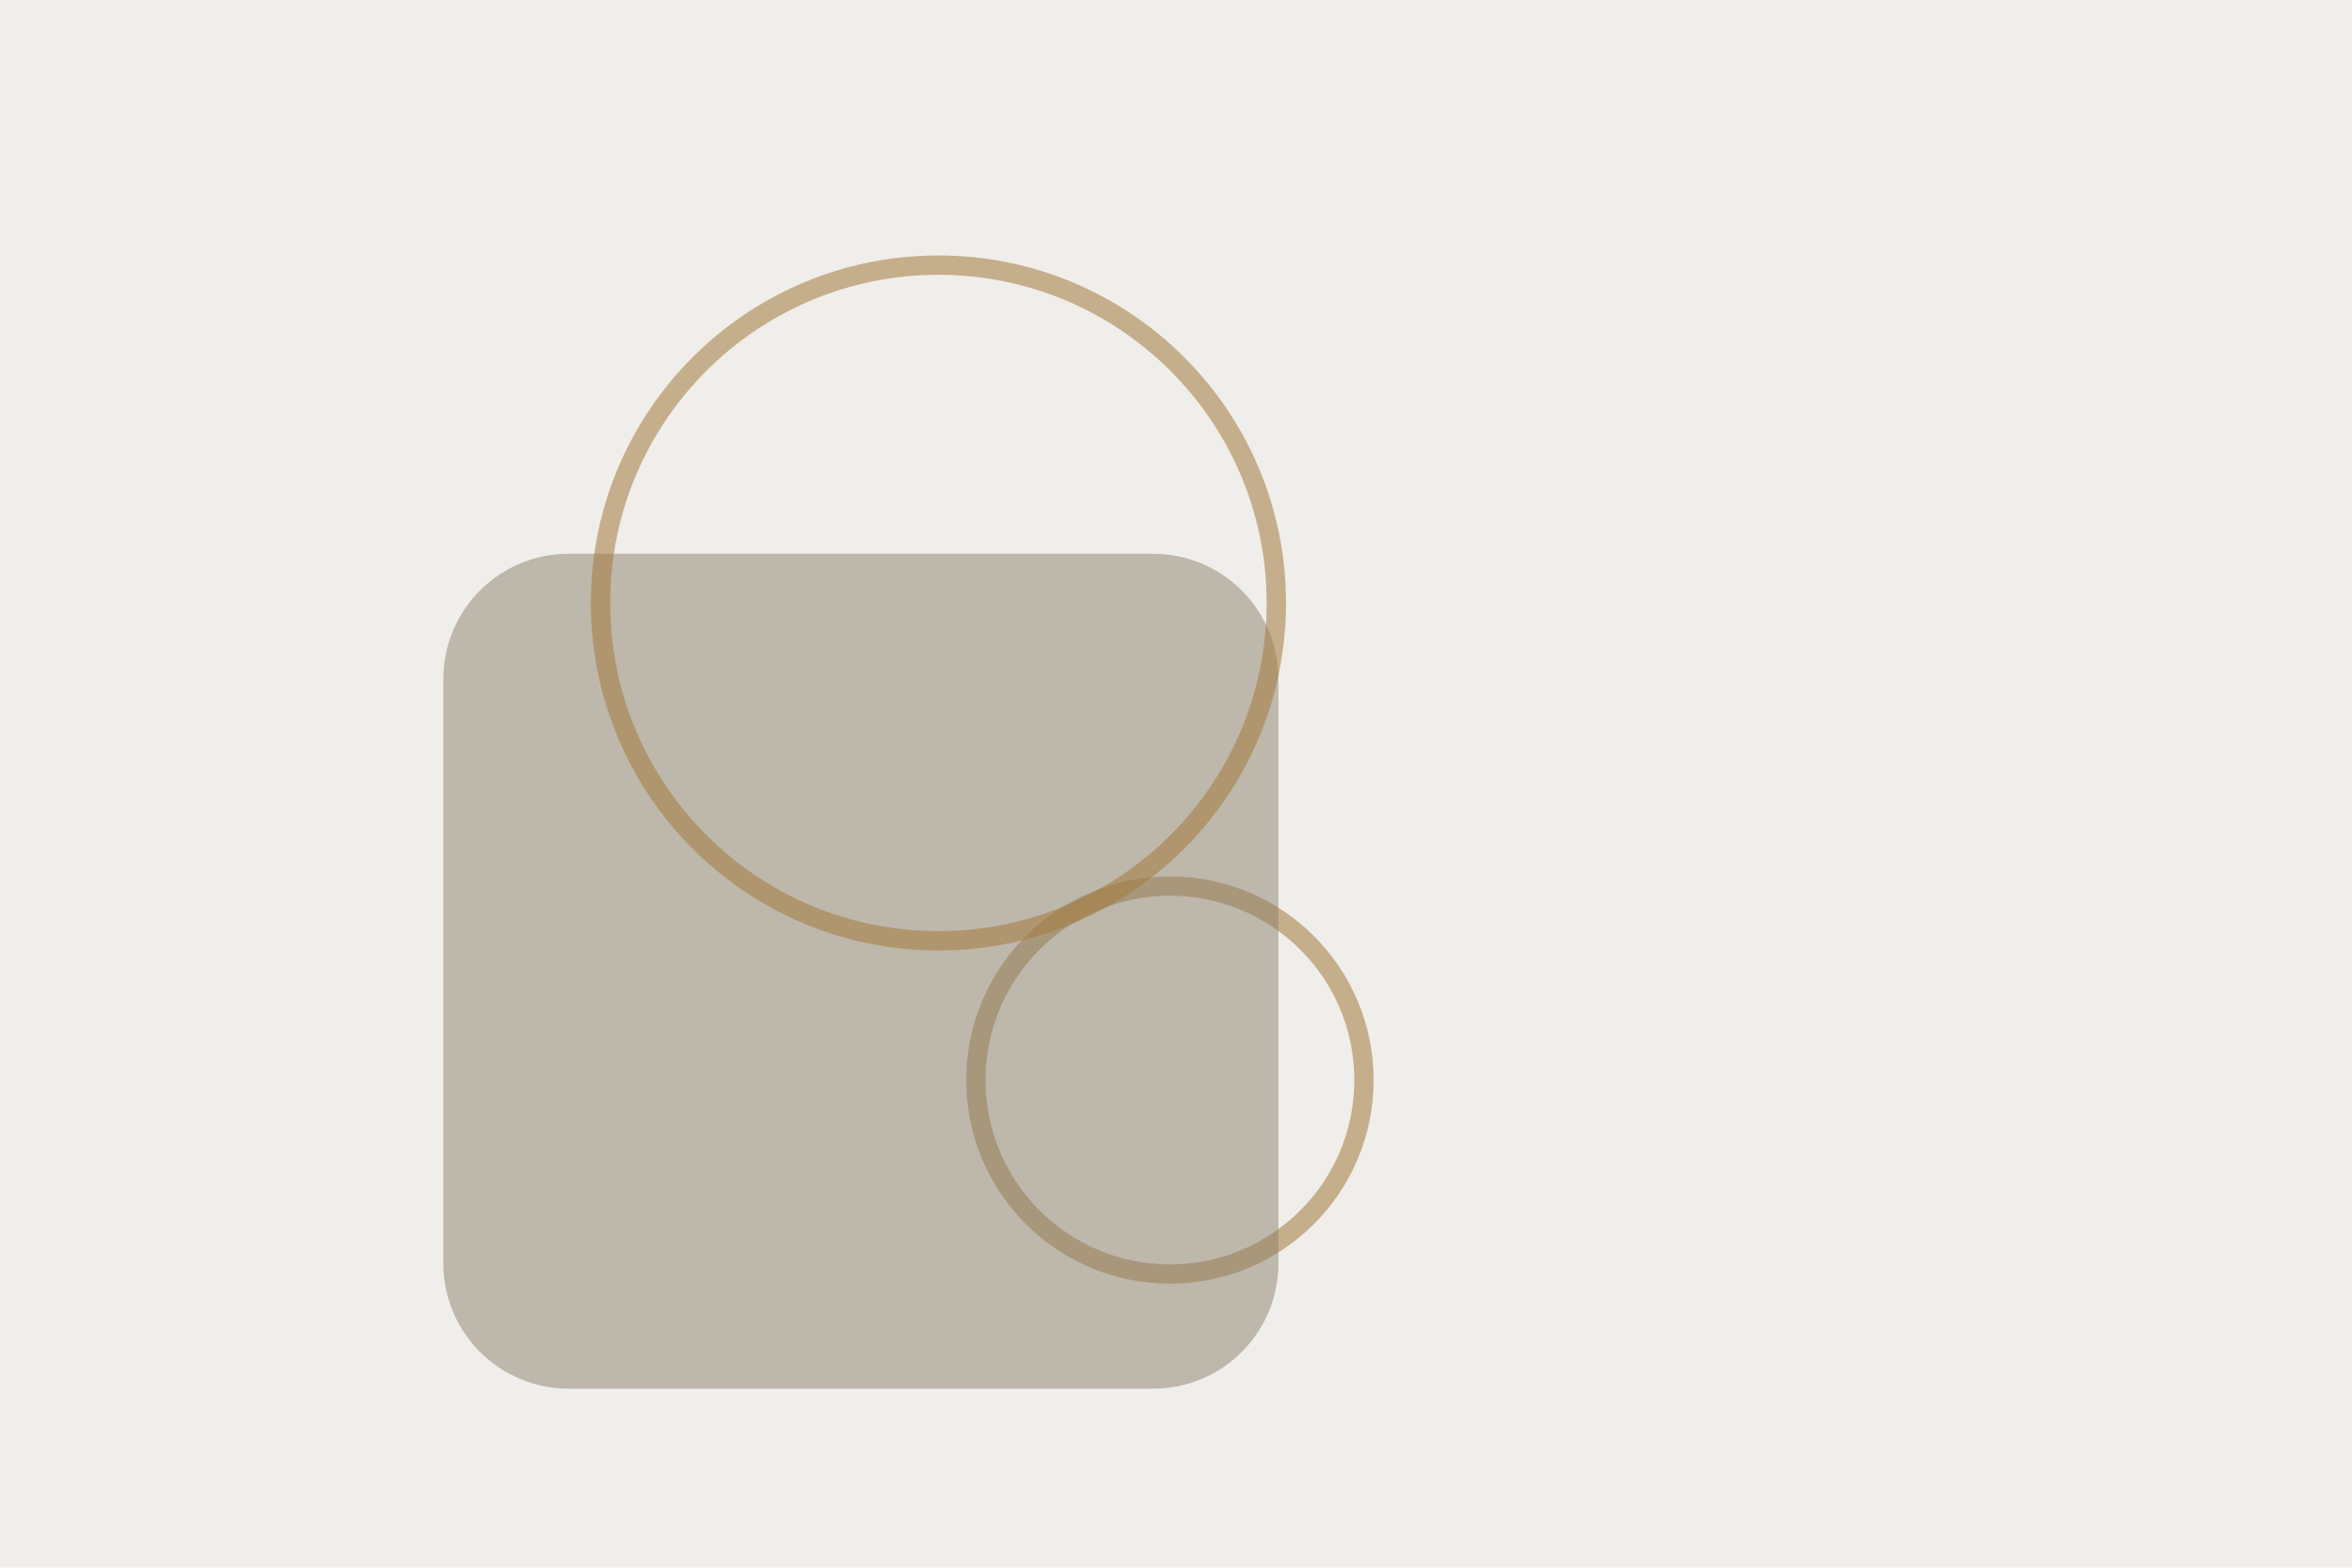
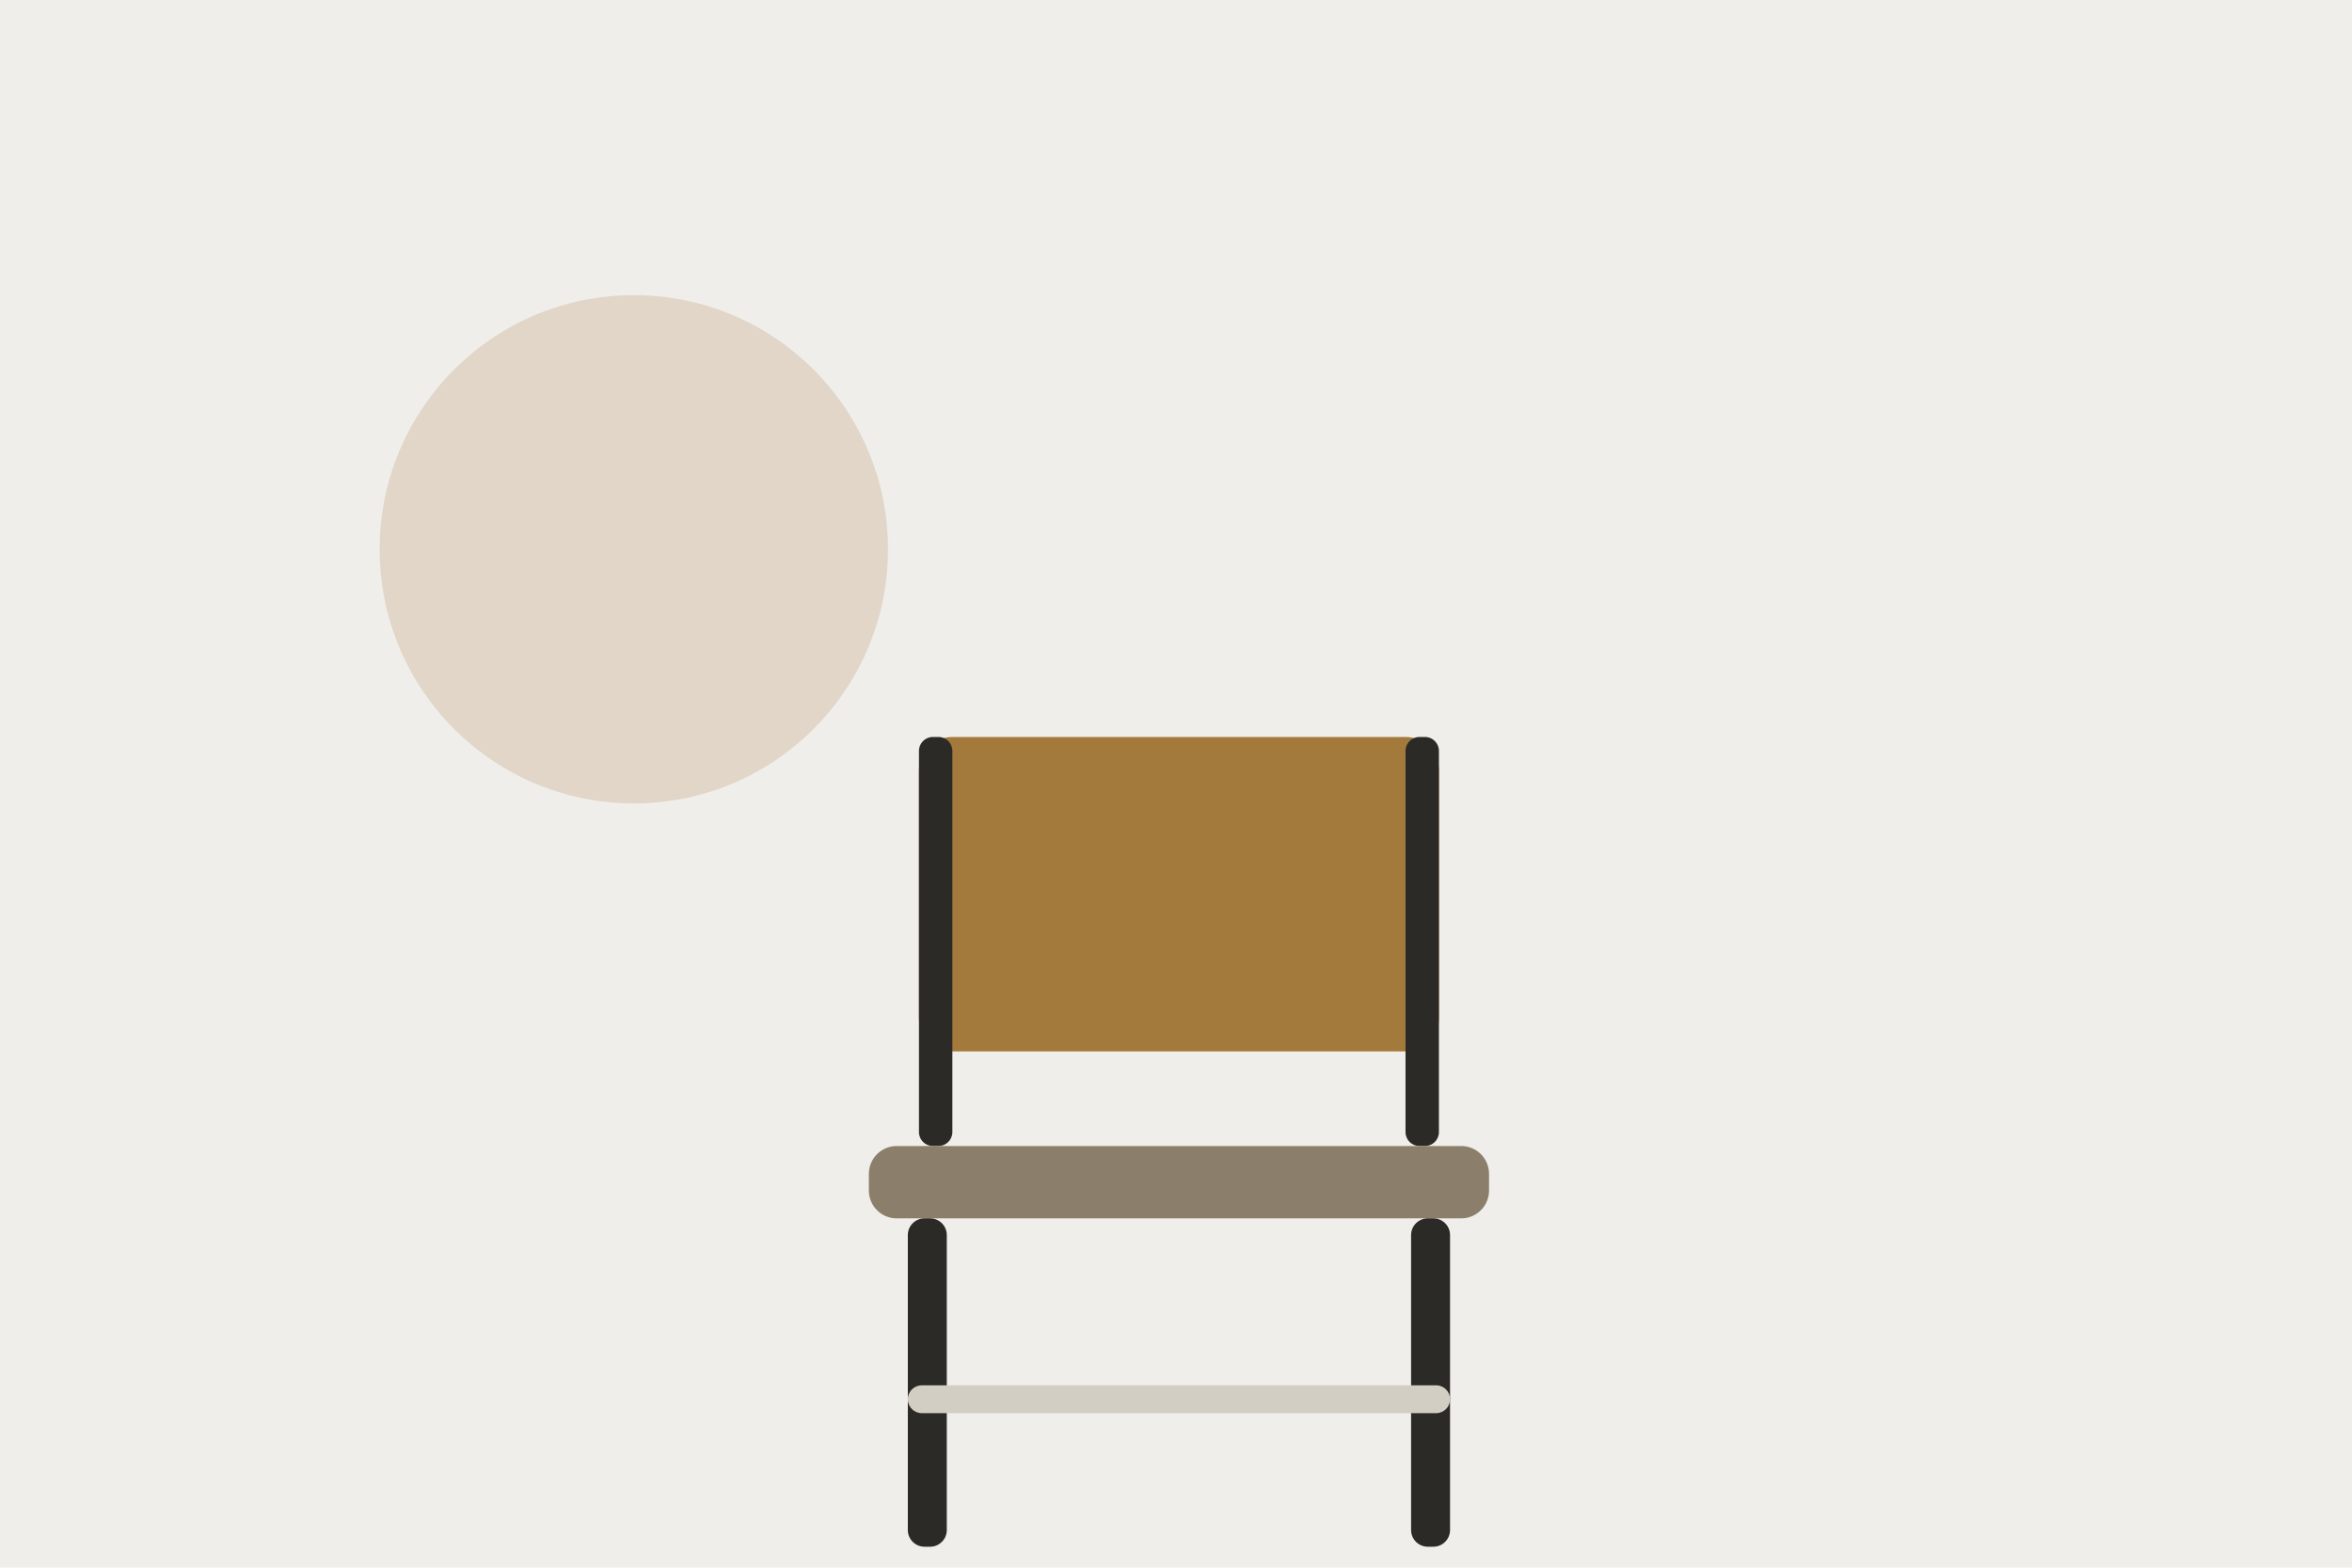
<svg xmlns="http://www.w3.org/2000/svg" viewBox="0 0 600 400" width="600" height="400" role="img">
  <rect width="600" height="400" fill="#f0eeea" />
-   <circle cx="298.45" cy="275.58" r="49.5" fill="none" stroke="#a37a3c" stroke-width="4.92" opacity="0.55" />
-   <rect x="113.1" y="141.3" width="213.02" height="213.02" rx="31.95" fill="#8b7f6c" opacity="0.5" />
-   <circle cx="239.39" cy="153.85" r="86.2" fill="none" stroke="#a37a3c" stroke-width="4.94" opacity="0.55" />
+   <circle cx="161.69" cy="140.15" r="64.84" fill="#a37a3c" opacity="0.2" />
+   <g transform="translate(158.75 68.05) scale(0.71)">
+     <rect x="106.59" y="169" width="186.83" height="113" rx="12" fill="#a37a3c" />
+     <rect x="106.59" y="169" width="12" height="147" rx="5" fill="#2c2a26" />
+     <rect x="281.41" y="169" width="12" height="147" rx="5" fill="#2c2a26" />
+     <rect x="88.59" y="316" width="222.83" height="26" rx="10" fill="#8b7f6c" />
+     <rect x="102.59" y="342" width="14" height="118" rx="6" fill="#2c2a26" />
+     <rect x="283.41" y="342" width="14" height="118" rx="6" fill="#2c2a26" />
+     <rect x="102.59" y="402" width="194.83" height="10" rx="5" fill="#d3cec4" />
+   </g>
</svg>
